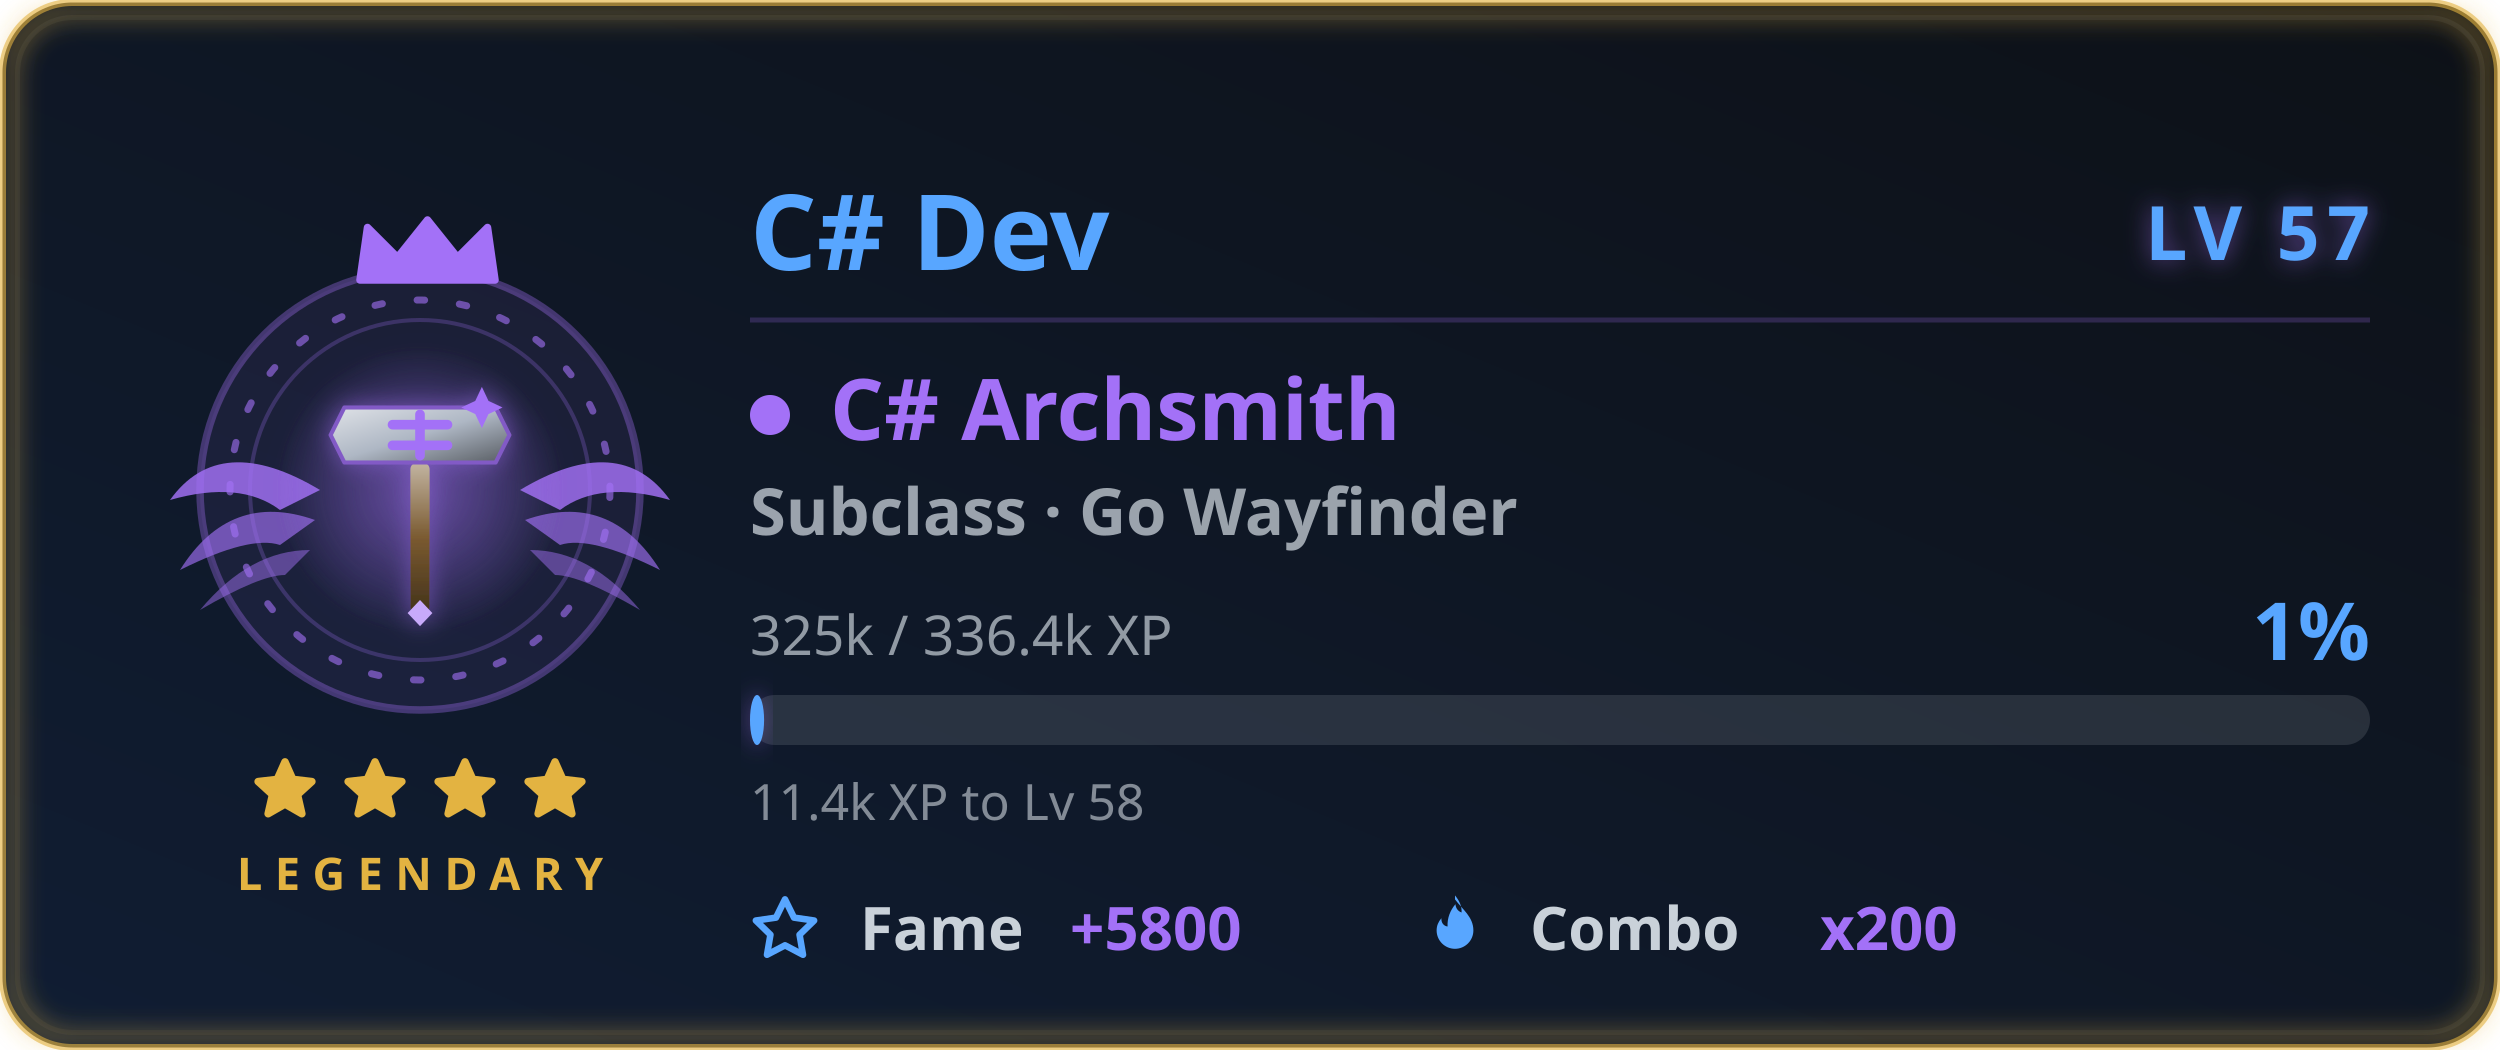
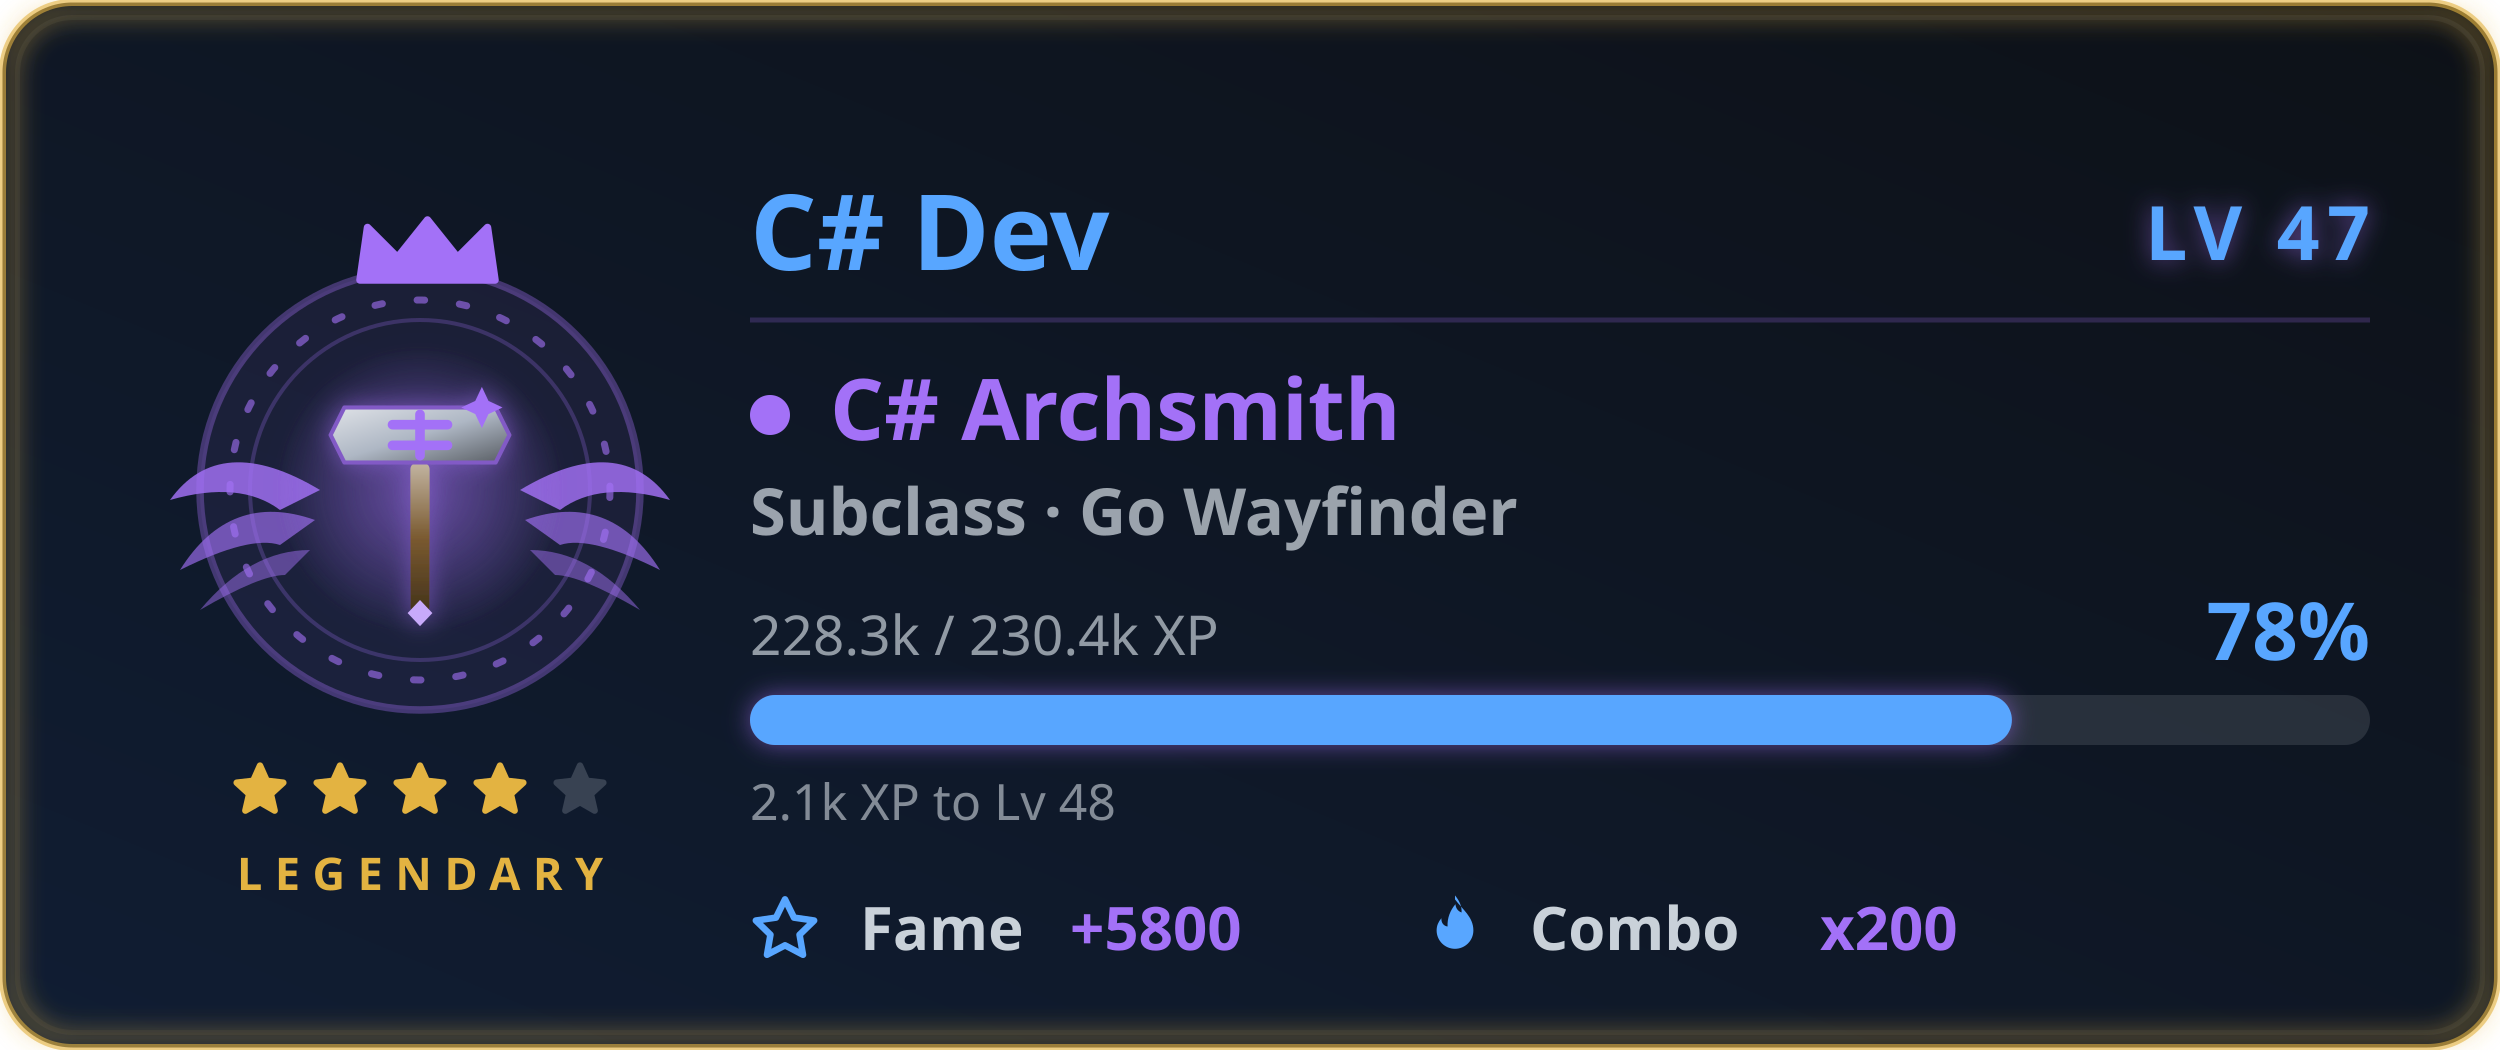
<svg xmlns="http://www.w3.org/2000/svg" width="500" height="210" viewBox="0 0 500 210" role="img" aria-labelledby="card-title-a11y card-desc-a11y">
  <style>
text { font-family: 'Segoe UI', Ubuntu, 'Helvetica Neue', sans-serif; }
.title { font-size: 18px; font-weight: 600; fill: #58a6ff; }
.title-icon { fill: #58a6ff; }
.icon { fill: #58a6ff; }


.gl-name { font-size: 21px; font-weight: 700; fill: #58a6ff; }
.gl-lvl { font-size: 15px; font-weight: 800; letter-spacing: 1.5px; fill: #58a6ff; }
.gl-class { font-size: 17px; font-weight: 700; fill: #a371f7; }
.gl-sub { font-size: 13px; font-weight: 600; fill: #c9d1d9; opacity: 0.75; }
.gl-meta { font-size: 11px; fill: #c9d1d9; opacity: 0.7; }
.gl-pct { font-size: 16px; font-weight: 800; fill: #58a6ff; }
.gl-chip-label { font-size: 12px; font-weight: 600; fill: #c9d1d9; }
.gl-chip-value { font-size: 12px; font-weight: 800; fill: #a371f7; }
.gl-hint { font-size: 10px; fill: #c9d1d9; opacity: 0.62; }
.gl-rarity { font-size: 9px; font-weight: 700; letter-spacing: 2.5px; fill: #e3b341; }

</style>
  <defs>
    <linearGradient id="card-bg" x1="0" y1="0" x2="1" y2="1" gradientTransform="rotate(90, 0.5, 0.5)">
      <stop offset="0.0%" stop-color="#0d1117" />
      <stop offset="100.0%" stop-color="#101d33" />
    </linearGradient>
    <filter id="card-glow" x="-50%" y="-50%" width="200%" height="200%">
      <feGaussianBlur in="SourceGraphic" stdDeviation="3" result="blur" />
      <feFlood flood-color="#58a6ff" flood-opacity="0.55" result="tint" />
      <feComposite in="tint" in2="blur" operator="in" result="softGlow" />
      <feMerge>
        <feMergeNode in="softGlow" />
        <feMergeNode in="SourceGraphic" />
      </feMerge>
    </filter>
    <filter id="gl-glow" x="-60%" y="-60%" width="220%" height="220%">
      <feGaussianBlur in="SourceGraphic" stdDeviation="2.4" result="b" />
      <feFlood flood-color="#a371f7" flood-opacity="0.55" result="t" />
      <feComposite in="t" in2="b" operator="in" result="g" />
      <feMerge>
        <feMergeNode in="g" />
        <feMergeNode in="SourceGraphic" />
      </feMerge>
    </filter>
    <filter id="gl-rarity" x="-20%" y="-20%" width="140%" height="140%">
      <feGaussianBlur stdDeviation="2.4" />
    </filter>
  </defs>
  <rect x="0.5" y="0.5" width="499" height="209" rx="14" fill="url(#card-bg)" stroke="#e3b341" stroke-width="1.4" stroke-opacity="0.6" />
  <rect x="3.5" y="3.5" width="493" height="203" rx="11" fill="none" stroke="#30363d" stroke-opacity="0.4" />
  <rect x="2" y="2" width="496" height="206" rx="13" fill="none" stroke="#e3b341" stroke-width="3.5" stroke-opacity="0.4" filter="url(#gl-rarity)" />
  <g class="fade">
    <g class="">
      <g class="flourish">
        <g transform="translate(84,0)">
          <g transform="translate(0,98)" fill="#a371f7">
            <path d="M20 0 Q 40 -12 50 2 Q 36 -2 28 4 Z" opacity="0.82" />
            <path d="M21 6 Q 38 0 48 16 Q 34 9 28 11 Z" opacity="0.64" />
            <path d="M22 12 Q 34 12 44 24 Q 32 17 27 17 Z" opacity="0.48" />
          </g>
        </g>
        <g transform="translate(84,0) scale(-1,1)">
          <g transform="translate(0,98)" fill="#a371f7">
            <path d="M20 0 Q 40 -12 50 2 Q 36 -2 28 4 Z" opacity="0.82" />
            <path d="M21 6 Q 38 0 48 16 Q 34 9 28 11 Z" opacity="0.64" />
            <path d="M22 12 Q 34 12 44 24 Q 32 17 27 17 Z" opacity="0.48" />
          </g>
        </g>
      </g>
      <circle cx="84" cy="98" r="44" fill="#a371f7" fill-opacity="0.08" stroke="#a371f7" stroke-opacity="0.35" stroke-width="1.5" />
      <g class="">
        <circle cx="84" cy="98" r="38" fill="none" stroke="#a371f7" stroke-opacity="0.6" stroke-width="1.4" stroke-dasharray="1.5 7" stroke-linecap="round" />
        <circle cx="84" cy="98" r="34" fill="none" stroke="#a371f7" stroke-opacity="0.25" stroke-width="0.8" />
      </g>
      <g class="" filter="url(#gl-glow)">
        <svg class="" x="51" y="65" width="66" height="66" viewBox="0 0 48 48" aria-hidden="true">
          <defs>
            <radialGradient id="csHalo" cx="0.5" cy="0.5" r="0.5">
              <stop offset="0" stop-color="#a371f7" stop-opacity="0.42" />
              <stop offset="1" stop-color="#a371f7" stop-opacity="0" />
            </radialGradient>
            <linearGradient id="csSteel" x1="0" y1="0" x2="1" y2="1">
              <stop offset="0" stop-color="#dfe2e7" />
              <stop offset="0.5" stop-color="#aeb7c4" />
              <stop offset="1" stop-color="#575c62" />
            </linearGradient>
            <linearGradient id="csWood" x1="0" y1="0" x2="0" y2="1">
              <stop offset="0" stop-color="#c3b5a2" />
              <stop offset="0.5" stop-color="#7a5a30" />
              <stop offset="1" stop-color="#43321a" />
            </linearGradient>
          </defs>
          <circle cx="24" cy="24" r="21" fill="url(#csHalo)" />
          <rect x="22.6" y="20" width="2.8" height="22" rx="1" fill="url(#csWood)" />
          <path d="M13 12 H35 L37 16 L35 20 H13 L11 16 Z" fill="url(#csSteel)" stroke="#825ac6" stroke-width="0.6" stroke-linejoin="round" />
          <g stroke="#a371f7" stroke-width="1.4" stroke-linecap="round">
            <path d="M24 13 V19 M20 14.5 H28 M20 17.5 H28" />
          </g>
          <path d="M24 40 l1.8 1.9 l-1.8 1.9 l-1.8 -1.9 Z" fill="#c8aafa" />
          <path d="M33 9 l0.96 2.04 l2.04 0.96 l-2.04 0.96 l-0.96 2.04 l-0.96 -2.04 l-2.04 -0.96 l2.04 -0.96 Z" fill="#a371f7" />
        </svg>
      </g>
      <g transform="translate(69, 42.5) scale(1.5)">
        <path d="M2 9 L3 2 L7 6 L11 1 L15 6 L19 2 L20 9 Z" fill="#a371f7" stroke="#a371f7" stroke-width="1" stroke-linejoin="round" />
      </g>
    </g>
    <g>
-       <g class="" transform="translate(49.5, 150.5) scale(0.625)" fill="#e3b341" stroke="#e3b341" stroke-width="2.4" stroke-linejoin="round" stroke-linecap="round" opacity="1">
+       <g class="" transform="translate(45.5, 151.5) scale(0.5416667)" fill="#e3b341" stroke="#e3b341" stroke-width="2.4" stroke-linejoin="round" stroke-linecap="round" opacity="1">
        <path d="M12 3 L14.5 8.6 L20.6 9.3 L16 13.5 L17.4 19.6 L12 16.5 L6.6 19.6 L8 13.5 L3.4 9.3 L9.5 8.6 Z" />
      </g>
-       <g class="" transform="translate(67.5, 150.5) scale(0.625)" fill="#e3b341" stroke="#e3b341" stroke-width="2.4" stroke-linejoin="round" stroke-linecap="round" opacity="1">
+       <g class="" transform="translate(61.5, 151.5) scale(0.5416667)" fill="#e3b341" stroke="#e3b341" stroke-width="2.4" stroke-linejoin="round" stroke-linecap="round" opacity="1">
        <path d="M12 3 L14.5 8.6 L20.6 9.3 L16 13.5 L17.4 19.6 L12 16.5 L6.6 19.6 L8 13.5 L3.4 9.3 L9.5 8.6 Z" />
      </g>
-       <g class="" transform="translate(85.5, 150.5) scale(0.625)" fill="#e3b341" stroke="#e3b341" stroke-width="2.4" stroke-linejoin="round" stroke-linecap="round" opacity="1">
+       <g class="" transform="translate(77.5, 151.5) scale(0.5416667)" fill="#e3b341" stroke="#e3b341" stroke-width="2.4" stroke-linejoin="round" stroke-linecap="round" opacity="1">
        <path d="M12 3 L14.5 8.6 L20.6 9.3 L16 13.5 L17.4 19.6 L12 16.5 L6.6 19.6 L8 13.5 L3.4 9.3 L9.5 8.6 Z" />
      </g>
-       <g class="" transform="translate(103.5, 150.5) scale(0.625)" fill="#e3b341" stroke="#e3b341" stroke-width="2.4" stroke-linejoin="round" stroke-linecap="round" opacity="1">
+       <g class="" transform="translate(93.5, 151.5) scale(0.5416667)" fill="#e3b341" stroke="#e3b341" stroke-width="2.4" stroke-linejoin="round" stroke-linecap="round" opacity="1">
+         <path d="M12 3 L14.5 8.6 L20.6 9.3 L16 13.5 L17.4 19.6 L12 16.5 L6.6 19.6 L8 13.5 L3.4 9.3 L9.5 8.6 Z" />
+       </g>
+       <g class="" transform="translate(109.5, 151.5) scale(0.5416667)" fill="#c9d1d9" stroke="#c9d1d9" stroke-width="2.4" stroke-linejoin="round" stroke-linecap="round" opacity="0.22">
        <path d="M12 3 L14.5 8.6 L20.6 9.3 L16 13.5 L17.4 19.6 L12 16.5 L6.6 19.6 L8 13.5 L3.4 9.3 L9.5 8.6 Z" />
      </g>
    </g>
    <text class="gl-rarity" x="84" y="178" text-anchor="middle">LEGENDARY</text>
  </g>
  <g class="fade" style="animation-delay:.15s">
    <text class="gl-name" x="150" y="54">C# Dev</text>
-     <text class="gl-lvl glow-pulse" x="474" y="52" text-anchor="end" filter="url(#gl-glow)">LV 57</text>
+     <text class="gl-lvl glow-pulse" x="474" y="52" text-anchor="end" filter="url(#gl-glow)">LV 47</text>
    <line x1="150" y1="64" x2="474" y2="64" stroke="#a371f7" stroke-opacity="0.22" stroke-width="1" />
    <circle cx="154" cy="83" r="4" fill="#a371f7" />
    <text class="gl-class" x="166" y="88">C# Archsmith</text>
    <text class="gl-sub" x="150" y="107">Subclass · Go Wayfinder</text>
-     <text class="gl-meta" x="150" y="131">325k / 336.4k XP</text>
-     <text class="gl-pct " x="474" y="132" text-anchor="end">1%</text>
+     <text class="gl-meta" x="150" y="131">228.3k / 230.4k XP</text>
+     <text class="gl-pct " x="474" y="132" text-anchor="end">78%</text>
    <rect x="150" y="139" width="324" height="10" rx="5" fill="#c9d1d9" fill-opacity="0.14" />
-     <rect class="xp-fill " x="150" y="139" width="2.817" height="10" rx="5" fill="#58a6ff" filter="url(#gl-glow)" />
-     <text class="gl-hint" x="150" y="164">11.4k XP to Lv 58</text>
+     <rect class="xp-fill " x="150" y="139" width="252.379" height="10" rx="5" fill="#58a6ff" filter="url(#gl-glow)" />
+     <text class="gl-hint" x="150" y="164">2.1k XP to Lv 48</text>
    <g transform="translate(150, 190)">
      <svg class="icon" x="0" y="-11" width="14" height="14" viewBox="0 0 16 16" aria-hidden="true">
        <path fill-rule="evenodd" d="M8 .25a.75.75 0 0 1 .673.418l1.882 3.815 4.21.612a.75.75 0 0 1 .416 1.279l-3.046 2.97.719 4.192a.75.75 0 0 1-1.088.791L8 12.347l-3.766 1.98a.75.75 0 0 1-1.088-.79l.72-4.194L.818 6.374a.75.75 0 0 1 .416-1.28l4.21-.611L7.327.668A.75.75 0 0 1 8 .25zm0 2.445L6.615 5.5a.75.75 0 0 1-.564.41l-3.097.45 2.24 2.184a.75.75 0 0 1 .216.664l-.528 3.084 2.769-1.456a.75.75 0 0 1 .698 0l2.77 1.456-.53-3.084a.75.75 0 0 1 .216-.664l2.24-2.183-3.096-.45a.75.75 0 0 1-.564-.41L8 2.694v.001z" />
      </svg>
      <text class="gl-chip-label" x="22" y="0">Fame</text>
      <text class="gl-chip-value" x="64" y="0">+5800</text>
    </g>
    <g transform="translate(284, 190)">
      <svg class="icon" x="0" y="-11" width="14" height="14" viewBox="0 0 16 16" aria-hidden="true">
        <path fill-rule="evenodd" d="M8 1c1.7 2.3 4.2 4 4.2 7.1a4.2 4.2 0 0 1-8.4 0c0-1.1.4-2 1.1-2.8-.1 1 .5 1.8 1.4 1.9-.1-1.9.6-3.7 1.8-5.1.1 1 .6 1.6 1.4 1.9.1-1.4-.5-2.7-1.5-3.9z" />
      </svg>
      <text class="gl-chip-label" x="22" y="0">Combo</text>
      <text class="gl-chip-value" x="80" y="0">x200</text>
    </g>
  </g>
</svg>
